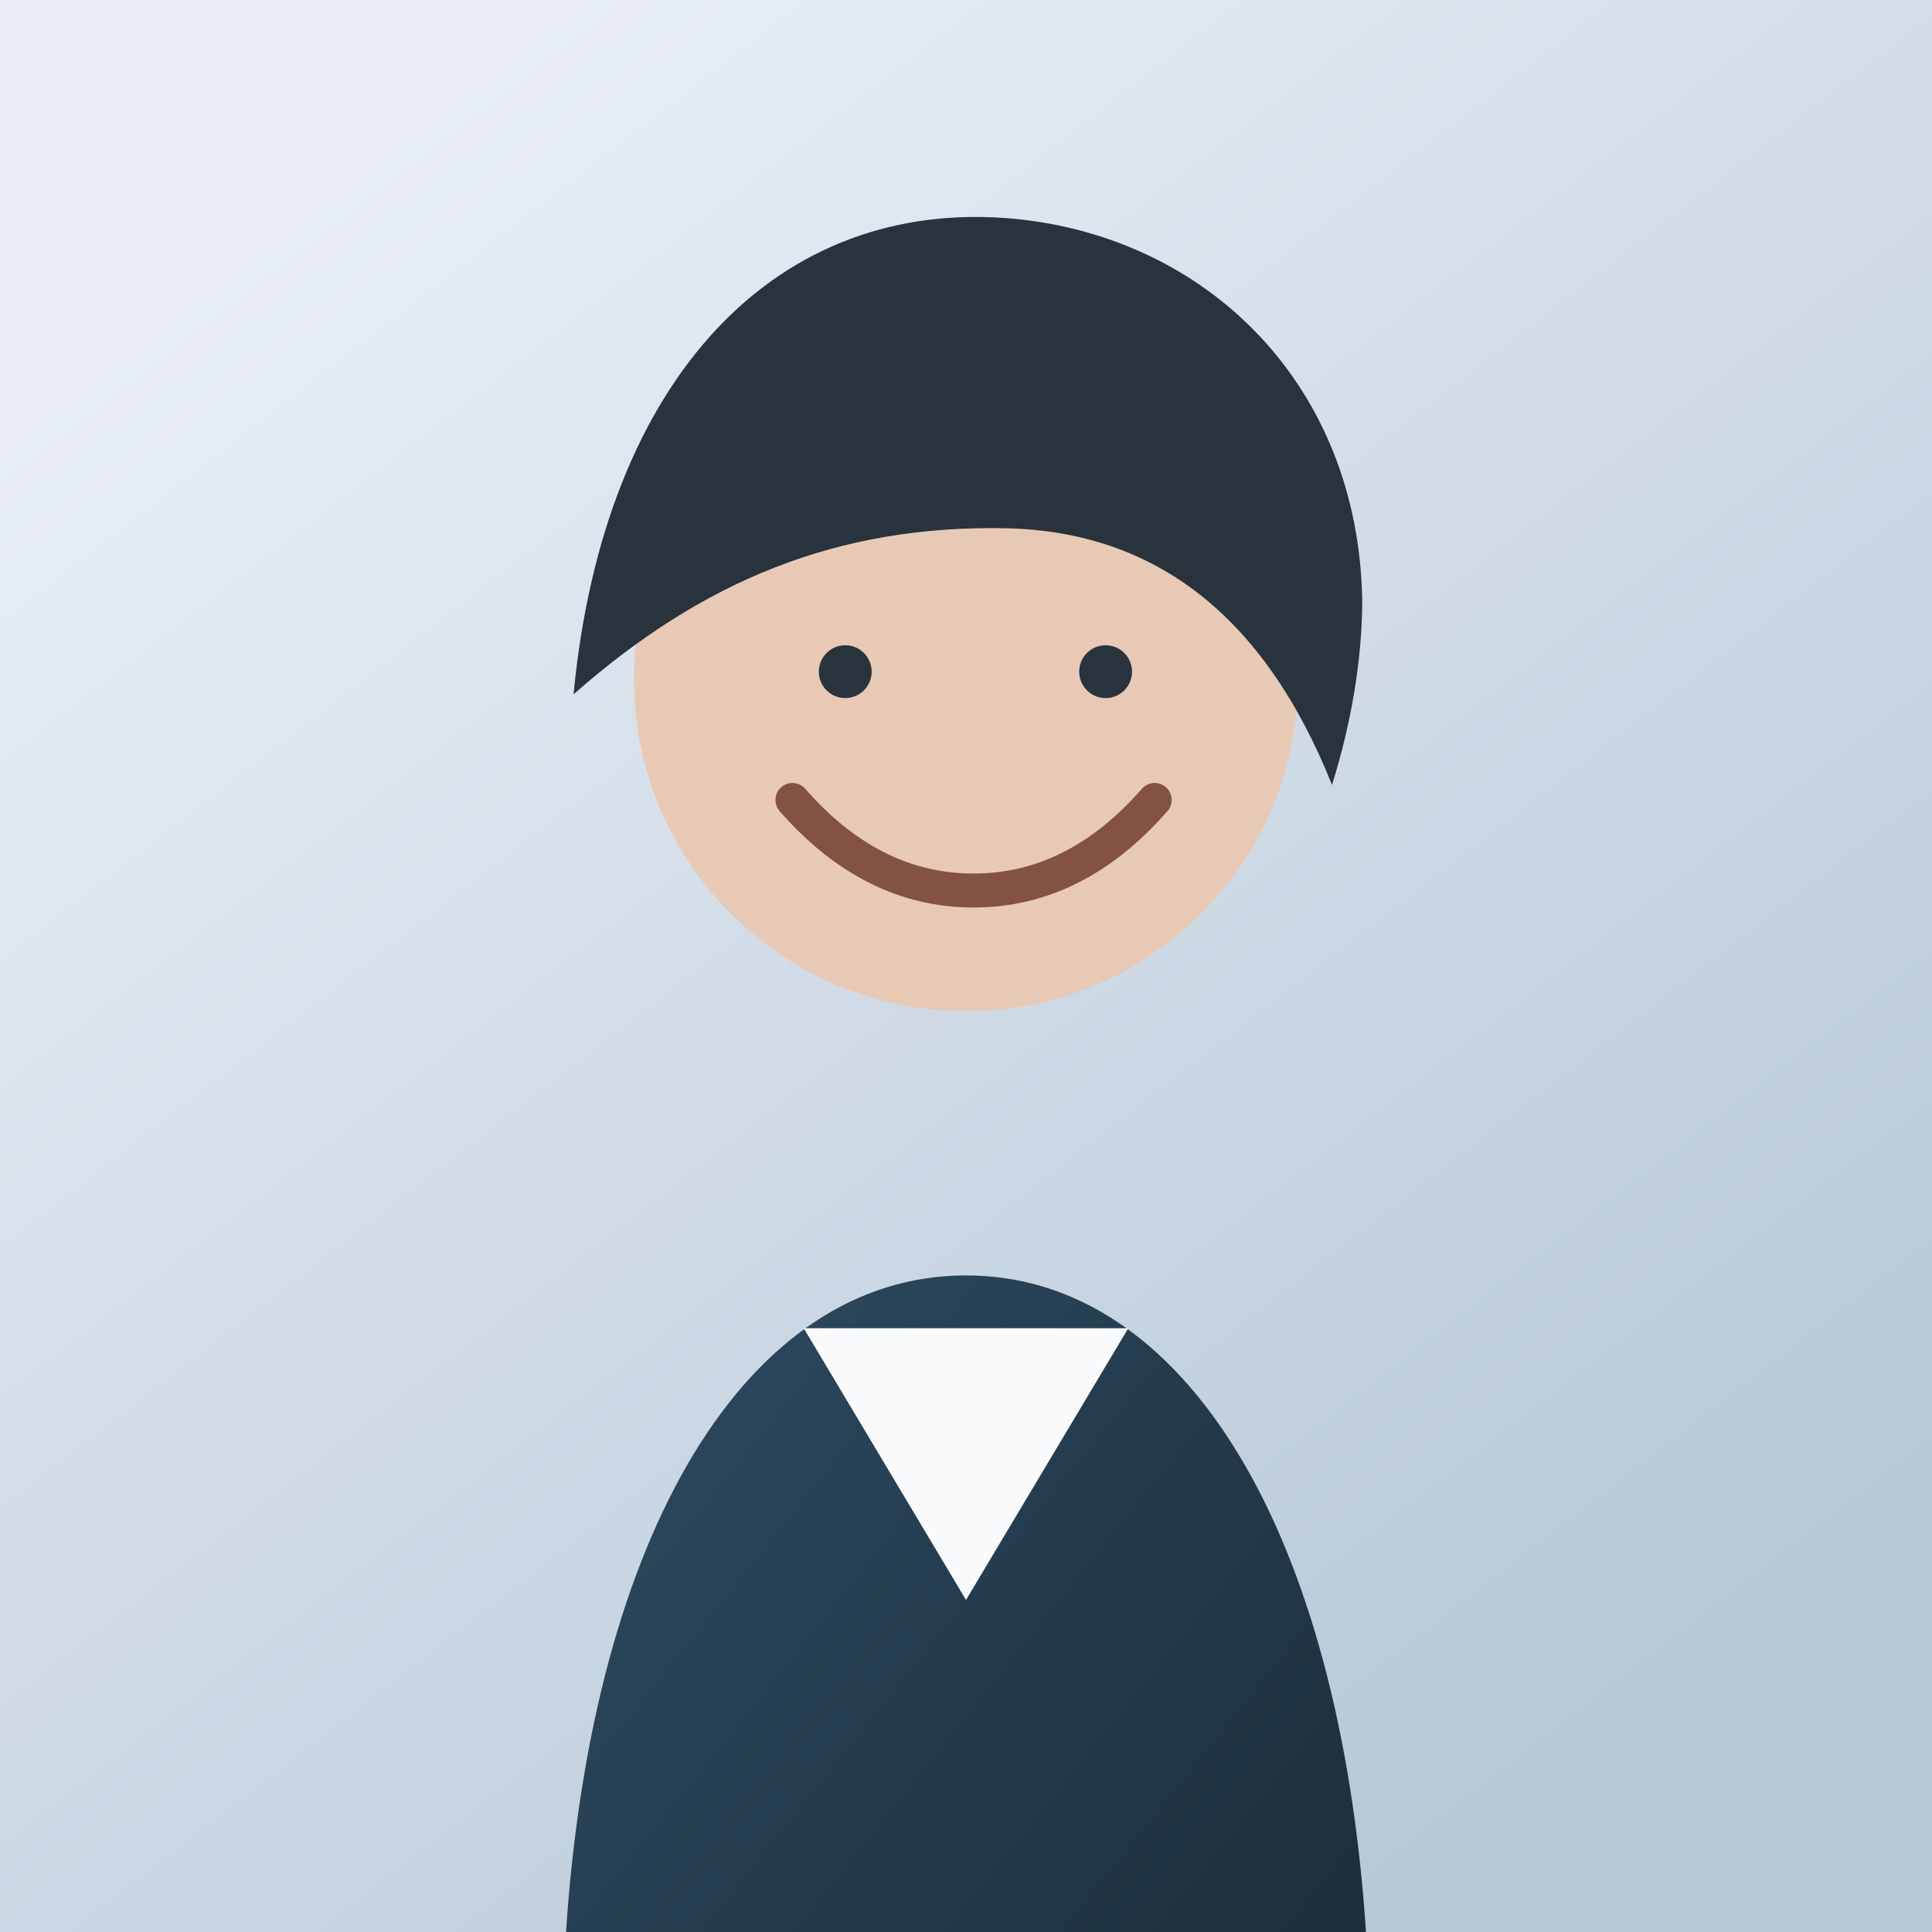
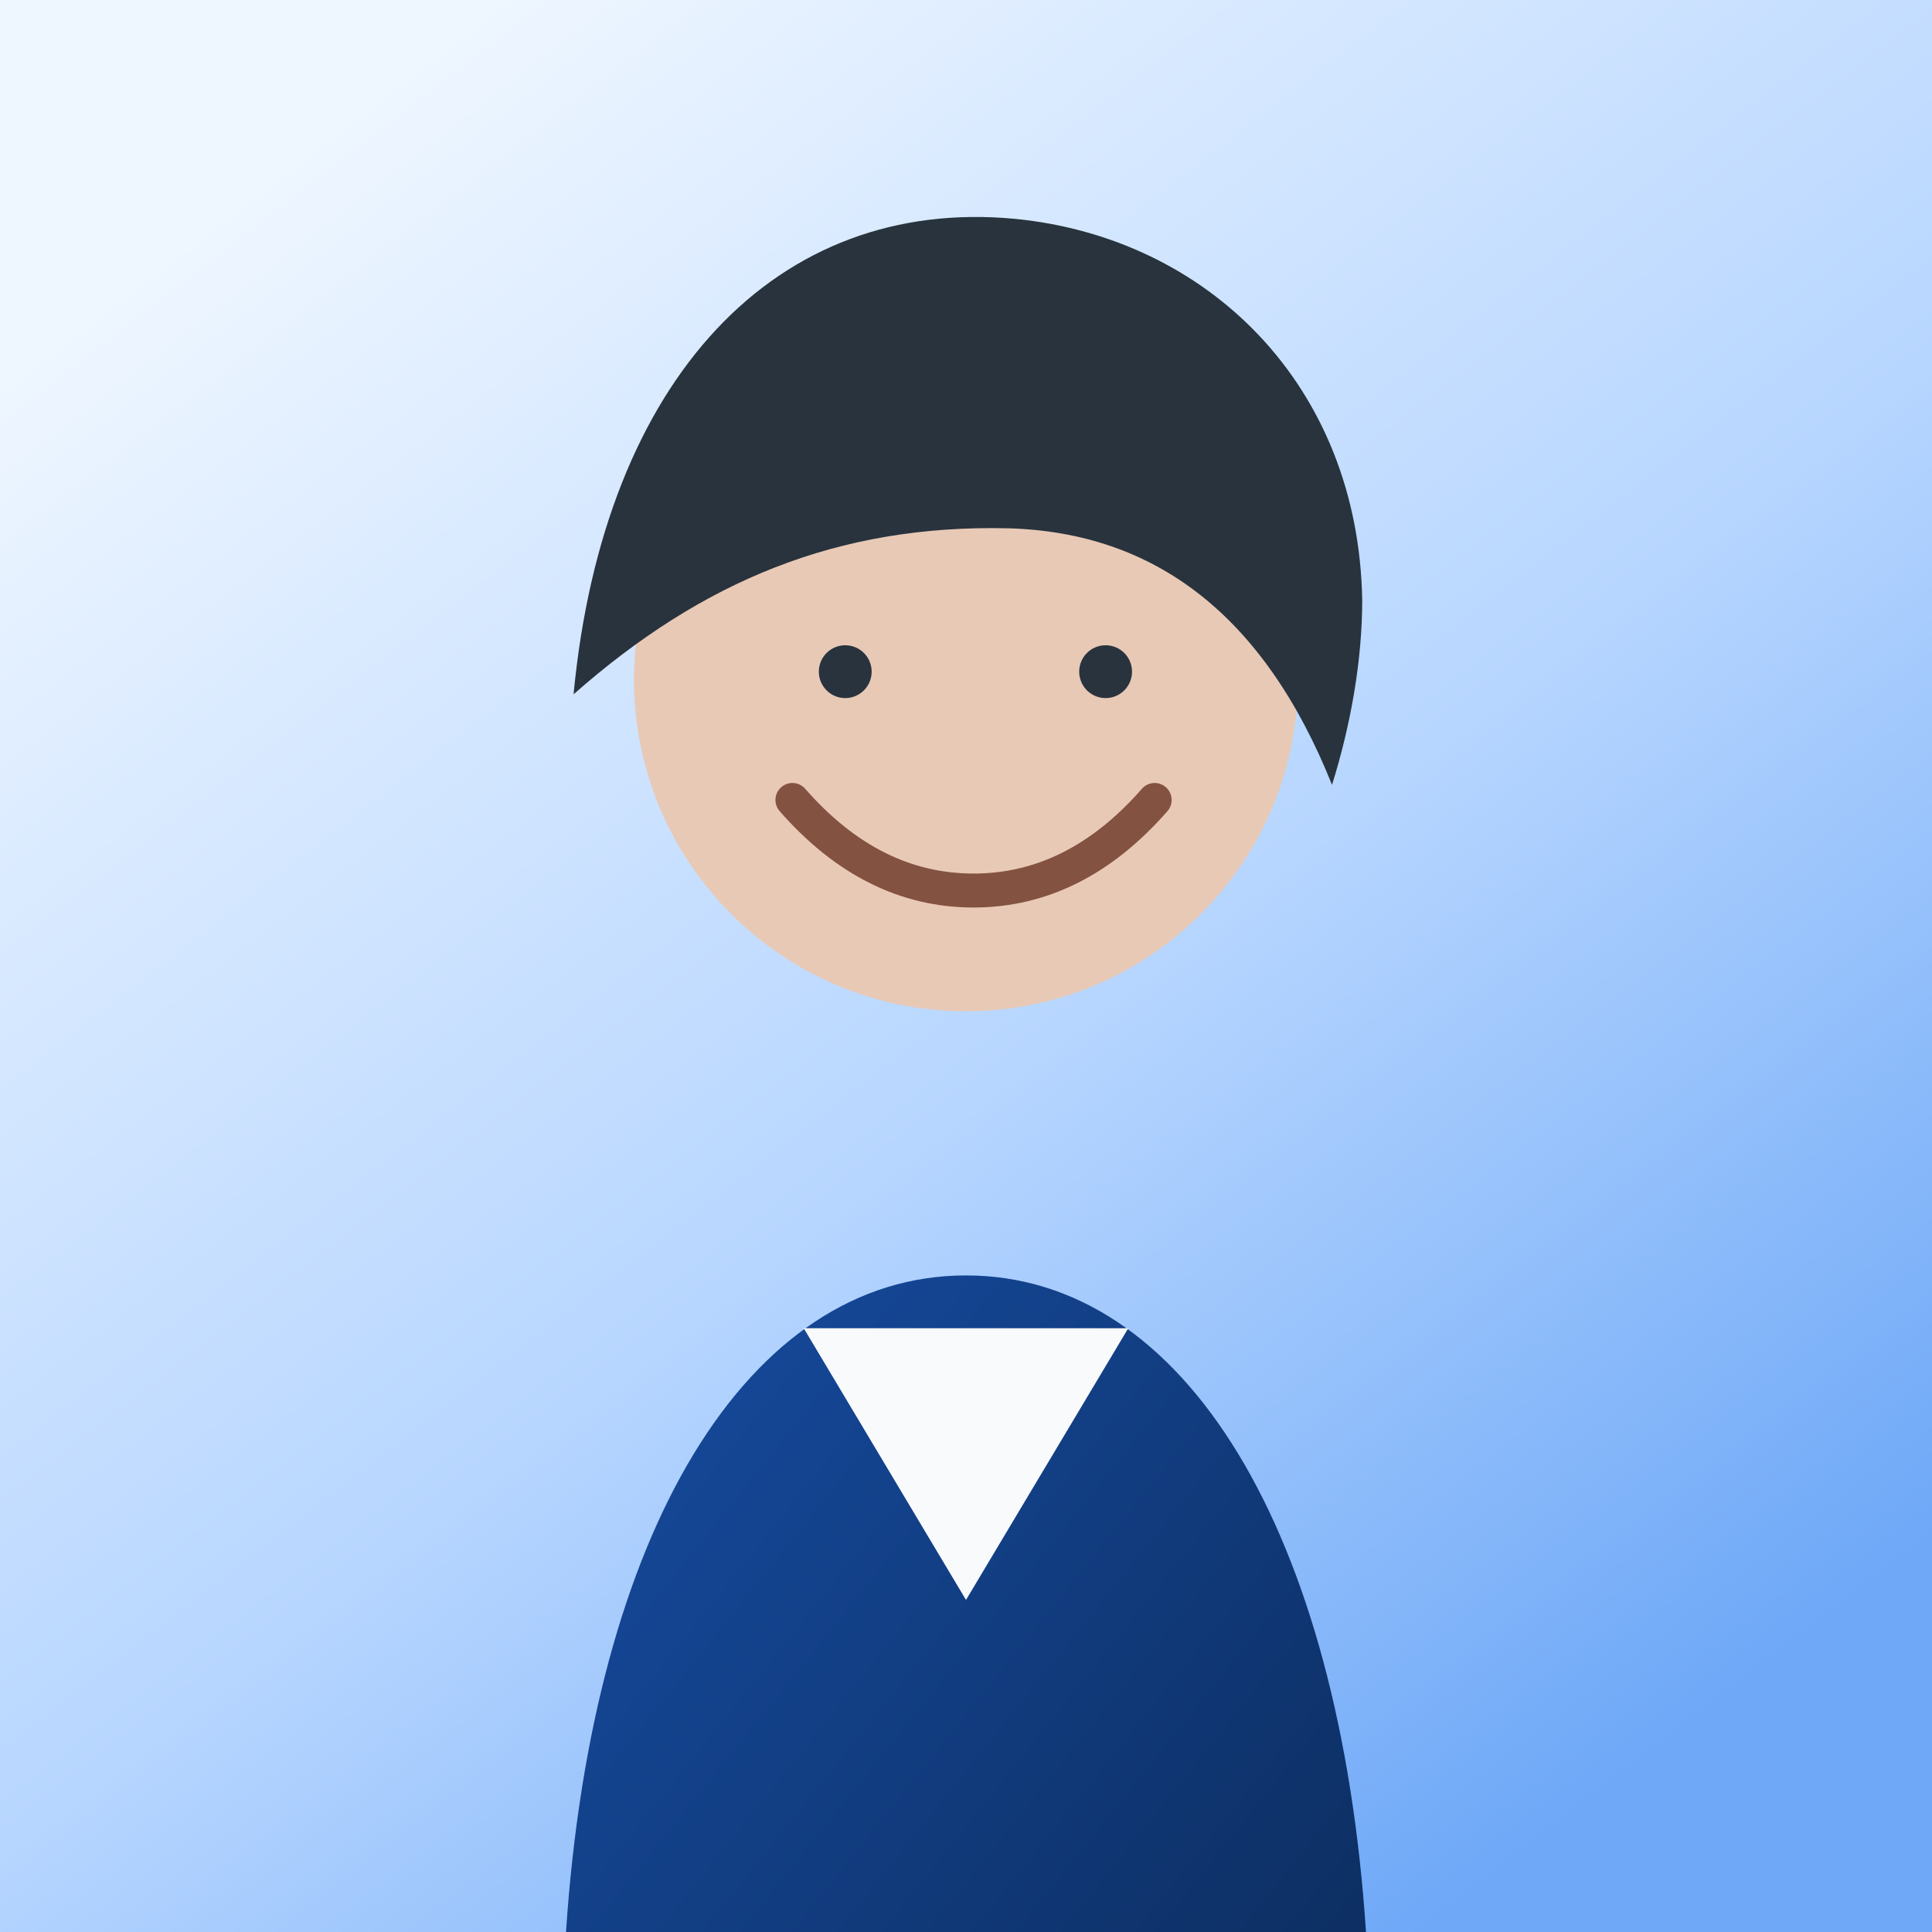
<svg xmlns="http://www.w3.org/2000/svg" viewBox="0 0 512 512" role="img" aria-labelledby="title desc">
  <defs>
    <linearGradient id="background" x1="80" y1="40" x2="420" y2="480" gradientUnits="userSpaceOnUse">
-       <stop offset="0" stop-color="#e9eef5" />
-       <stop offset="1" stop-color="#b6c7d8" />
+       <stop offset="0" stop-color="#eef6ff" />
+       <stop offset="0.55" stop-color="#b7d6ff" />
+       <stop offset="1" stop-color="#6ea8f7" />
    </linearGradient>
    <linearGradient id="jacket" x1="144" y1="320" x2="368" y2="500" gradientUnits="userSpaceOnUse">
-       <stop offset="0" stop-color="#2f4d63" />
-       <stop offset="1" stop-color="#1c2e3d" />
+       <stop offset="0" stop-color="#174ea6" />
+       <stop offset="1" stop-color="#0d2f63" />
    </linearGradient>
  </defs>
  <rect width="512" height="512" fill="url(#background)" />
  <circle cx="256" cy="180" r="88" fill="#e8c9b6" />
  <path d="M150 512c7-106 48-174 106-174s99 68 106 174H150z" fill="url(#jacket)" />
  <path d="M213 352h86l-43 72-43-72z" fill="#f8fafc" />
  <path d="M152 184c8-84 54-132 117-126 51 5 91 44 92 101 0 16-3 33-8 49-18-45-47-67-86-68-45-1-81 14-115 44z" fill="#28333d" />
  <path d="M210 212c14 16 30 24 48 24s34-8 48-24" fill="none" stroke="#835241" stroke-width="9" stroke-linecap="round" />
  <circle cx="224" cy="178" r="7" fill="#28333d" />
  <circle cx="293" cy="178" r="7" fill="#28333d" />
</svg>
